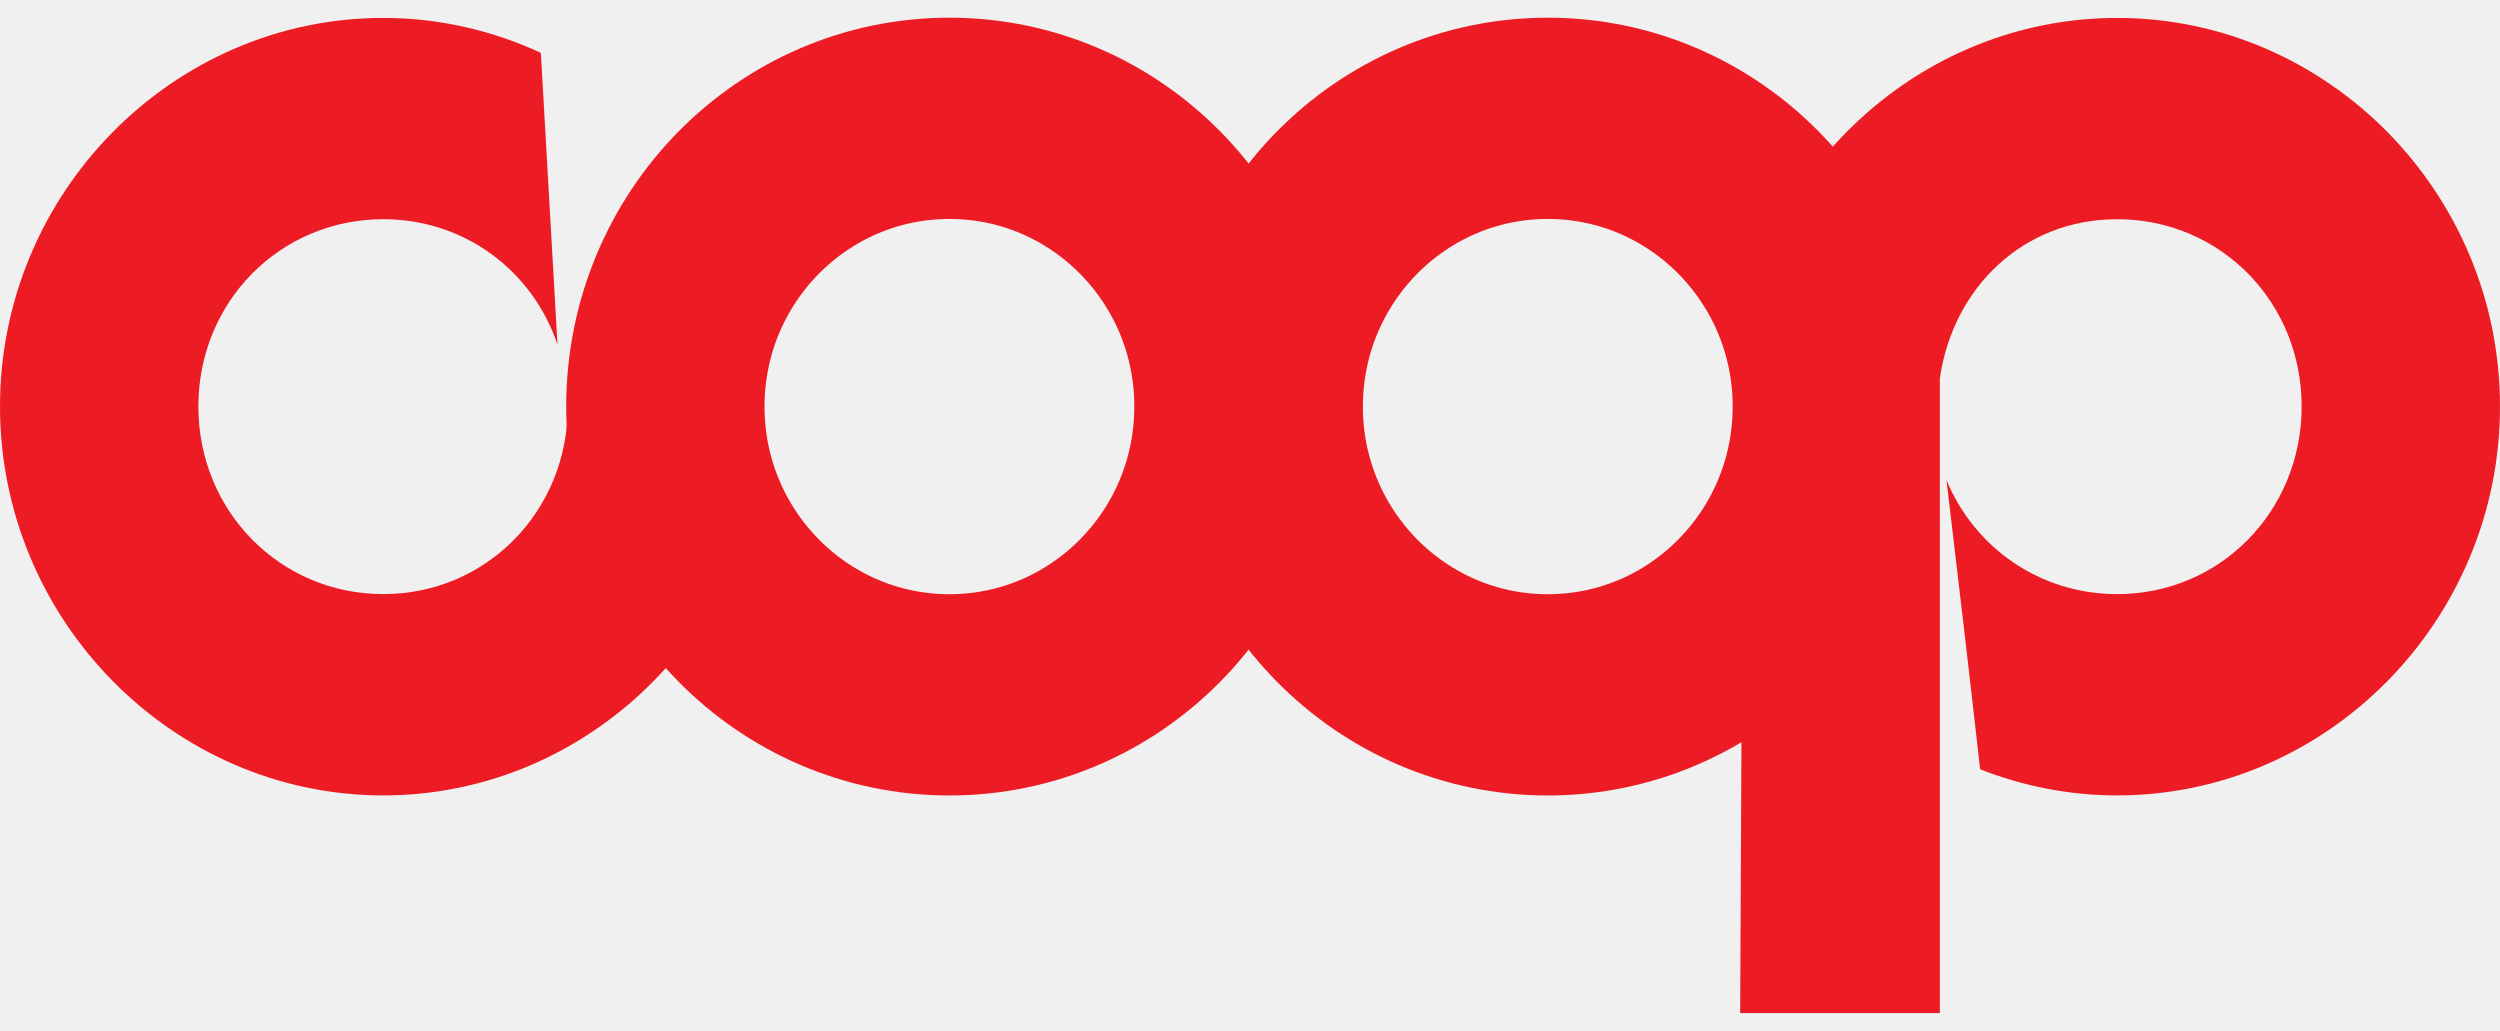
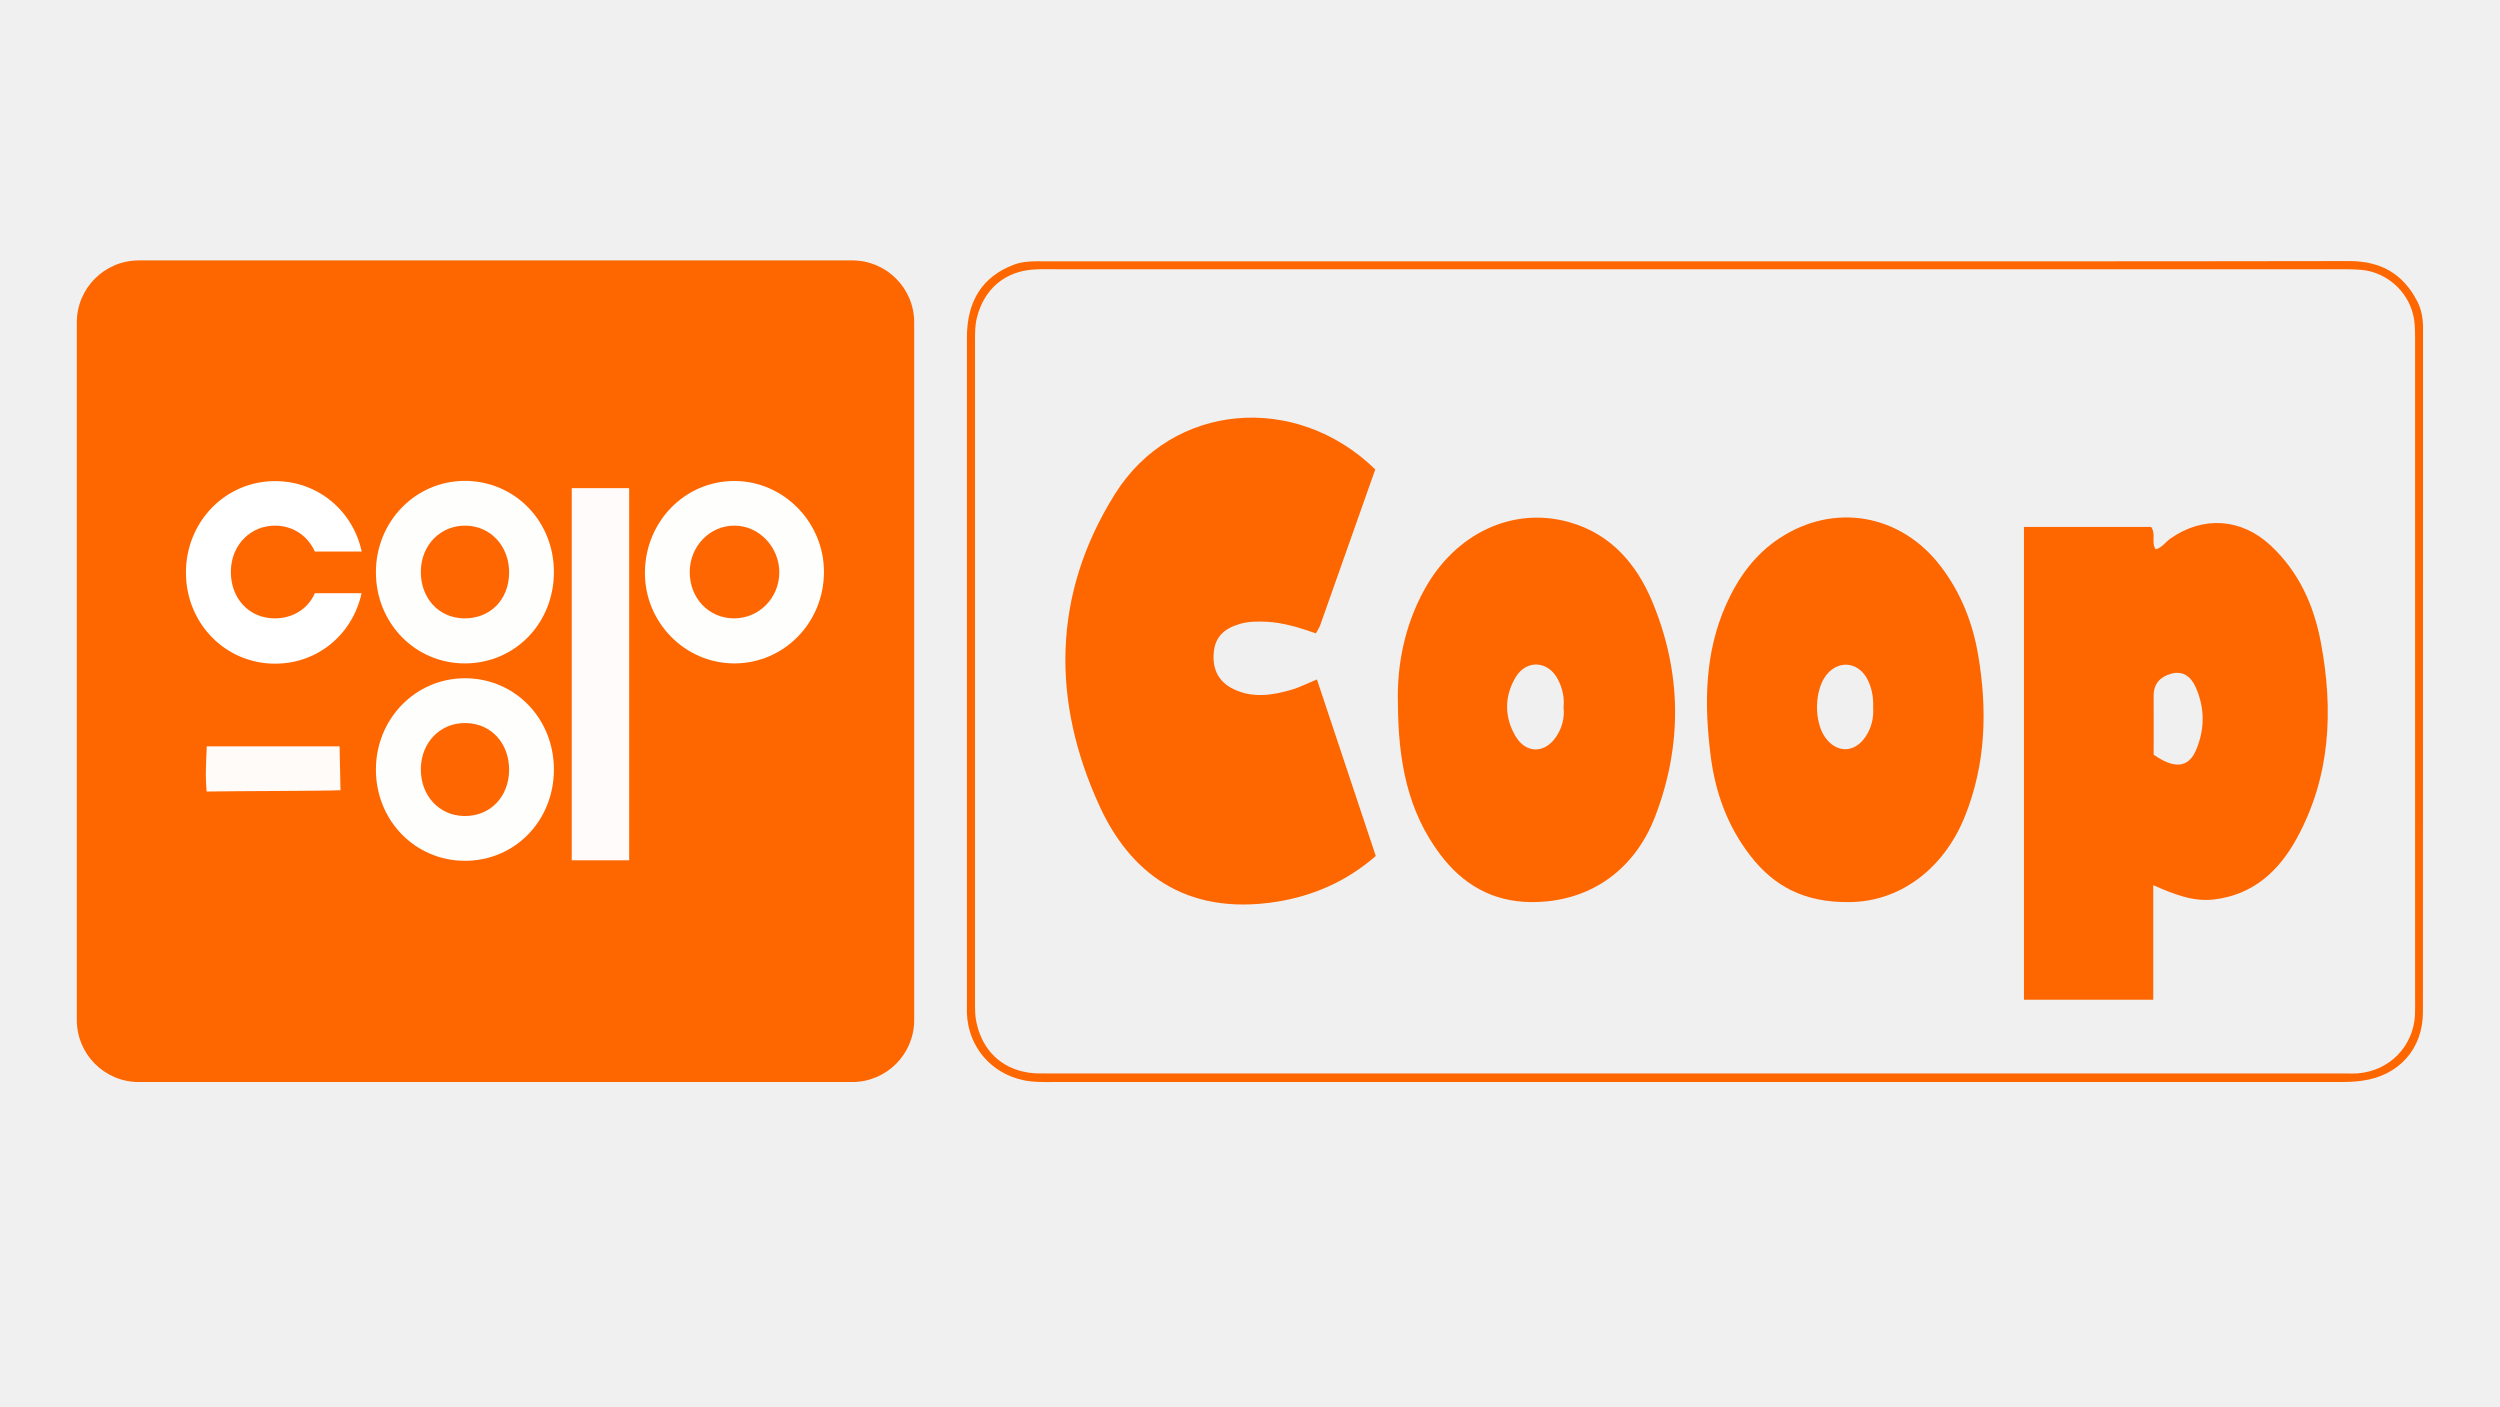
- <svg xmlns="http://www.w3.org/2000/svg" height="1031" viewBox="3.079 3.974 791.829 315.196" width="2500">
-   <path d="m352.29 143.983a23.991 23.991 0 1 1 -47.982 0 23.991 23.991 0 1 1 47.983 0z" fill="none" stroke="#ed1c24" stroke-width="16.751" transform="matrix(3.75014 0 0 3.80561 -737.86 -420.868)" />
-   <path d="m124.475 3.974c-66.658 0-121.396 55.42-121.396 123.064s54.738 123.191 121.396 123.191c62.749 0 114.874-49.28 120.768-111.482l-62.453-14.637c.046.98.125 1.934.125 2.927 0 33.153-25.771 59.432-58.44 59.432-32.67 0-58.566-26.28-58.566-59.432s25.897-59.305 58.566-59.305c25.877 0 47.328 16.398 55.18 39.707l-5.268-92.394c-15.263-7.071-32.127-11.071-49.912-11.071z" fill="#ed1c24" />
-   <path d="m352.29 143.983a23.991 23.991 0 1 1 -47.982 0 23.991 23.991 0 1 1 47.983 0z" fill="none" stroke="#ed1c24" stroke-width="16.751" transform="matrix(3.75014 0 0 3.80561 -927.376 -420.868)" />
-   <path d="m673.639 3.974c-57.399 0-105.981 41.084-118.369 95.693l-1.02 219.503h63.242v-201.04c4.172-28.806 26.47-50.397 56.147-50.397 32.669 0 58.44 26.153 58.44 59.305 0 33.153-25.771 59.432-58.44 59.432-24.502 0-45.228-14.757-54.051-36.142 3.63 30.453 7.236 61.169 10.66 91.63 13.49 5.294 28.142 8.271 43.39 8.271 66.659 0 121.27-55.547 121.27-123.19 0-67.645-54.611-123.065-121.27-123.065z" fill="#ed1c24" />
+ <svg xmlns="http://www.w3.org/2000/svg" version="1.1" id="Ebene_1" x="0px" y="0px" viewBox="0 0 1920 1080" style="enable-background:new 0 0 1920 1080;" xml:space="preserve">
+   <style type="text/css">
+ 	.st0{fill:#FE6600;}
+ 	.st1{fill:#FEFEFD;}
+ 	.st2{fill:#FEFBF9;}
+ 	.st3{fill:#FE6601;}
+ 	.st4{fill:#FFFFFF;}
+ 	.st5{fill:#FEFBFA;}
+ </style>
+   <path class="st0" d="M654.5,831H106.6C80.3,831,59,809.7,59,783.4V247.6c0-26.3,21.3-47.6,47.6-47.6h547.9  c26.3,0,47.6,21.3,47.6,47.6v535.8C702.1,809.7,680.8,831,654.5,831z" />
+   <path class="st1" d="M425.4,439.3c0,39.4-29.9,70.1-68.2,70.2c-38.2,0.1-68.5-30.8-68.5-70c0-39,30.3-70.1,68.3-70.2  C395.3,369.4,425.4,400.1,425.4,439.3z" />
+   <path class="st1" d="M564,509.5c-38,0-69-31.6-68.7-70c0.3-39,30.7-70.1,68.7-70.1c37.8,0,69,31.8,68.8,70.1  C632.7,478.3,602,509.5,564,509.5z" />
+   <path class="st1" d="M357.1,661.1c-38.2,0-68.4-30.9-68.4-70c0-39,30.3-70.2,68.4-70.2c38.3,0,68.3,30.8,68.3,70.1  C425.4,630.3,395.5,661.1,357.1,661.1z" />
+   <path class="st2" d="M261.5,606.9c-12.4,0.6-82.4,0.6-102.8,1c-0.9-11.2-0.8-14.1,0.1-34.7c34.2,0,67.8,0,102,0" />
+   <path class="st0" d="M1856.6,231.7c-10.9-21.4-28.1-31.2-52.4-31.2c-167.3,0.3-334.7,0.2-502,0.2c-166.3,0-332.6,0-498.9,0  c-8.4,0-16.8-0.5-25,2.7c-23.6,9.1-35.7,27.5-35.7,55.8c0,171,0,342.1,0,513.1c0,2.1-0.1,4.2,0,6.3c1.2,25.7,18.8,46,43.9,51.1  c7.3,1.5,14.7,1.3,22.1,1.3c328.9,0,657.8,0,986.6,0c6.3,0,12.7-0.1,18.9-1c28.2-3.8,46.7-24.4,46.7-52.7  c0.1-174.7,0.1-349.5,0.1-524.2C1861,245.6,1860,238.4,1856.6,231.7z M1854.7,779.8c-1.4,23.9-19.5,42.4-43.5,44.5  c-3.7,0.3-7.4,0.1-11.1,0.1c-331.6,0-663.3,0-994.9,0c-5.3,0-10.6,0.2-15.8-0.7c-20.9-3.4-34.8-17.3-39.4-38  c-1.2-5.3-1.2-10.5-1.2-15.7c0-169.5,0-339,0-508.5c0-5.8,0-11.5,1.4-17.3c5.6-22.6,22-36.3,45.1-37.3c6.3-0.3,12.7-0.1,19-0.1  c162.6,0,325.3,0,487.9,0c163.2,0,326.3,0,489.5,0c7.4,0,14.8-0.2,22.2,0.5c20.4,2,37.4,18.3,40.2,38.6c0.8,5.7,0.7,11.6,0.7,17.4  c0,167.9,0,335.9,0,503.8C1854.8,771.4,1854.9,775.6,1854.7,779.8z" />
+   <path class="st3" d="M357.9,403.7c19.2,0.4,33.4,16.1,33.1,36.5c-0.3,20.6-14.7,35-34.7,34.7c-19.4-0.3-33.4-15.6-33.1-36.3  C323.5,418.4,338.5,403.3,357.9,403.7z" />
+   <path class="st3" d="M564.3,403.7c18.7,0.1,34.3,16.5,34.2,36c-0.1,19.6-15.6,35.3-34.9,35.2c-19.4-0.1-34-15.6-33.9-35.8  C529.9,419.3,545.3,403.5,564.3,403.7z" />
+   <path class="st3" d="M357.8,555.3c19.5,0.3,33.4,15.6,33.2,36.4c-0.3,20.6-14.9,35.4-34.6,35c-19.3-0.3-33.5-15.9-33.2-36.4  C323.5,570,338.3,554.9,357.8,555.3z" />
+   <path class="st0" d="M1056.2,360.5c-14.2,40.3-28.2,80-42.3,119.7c-0.7,1.9-1.9,3.6-3.3,6.2c-12.5-4.3-25-8.3-38.1-8.9  c-6.8-0.3-13.7-0.3-20.4,1.7c-12.5,3.7-18.8,10.3-19.9,21.6c-1.3,13.2,3.8,23.1,15.3,28.5c14.8,7.1,29.9,4.7,44.8,0.3  c6-1.8,11.6-4.7,19.1-7.8c15,44.9,29.9,89.7,45.2,135.6c-22.3,19.4-47.9,30.7-76.5,35.2c-71.5,11.2-113-24.6-135.3-72.8  c-37.5-81.1-36.8-163.4,11.5-240.4C900.3,309.1,995.1,301,1056.2,360.5z" />
+   <path class="st0" d="M1782.4,493.3c-5.4-28.7-17-54.3-38.7-74.5c-22.5-20.9-51.8-22.7-76.8-5.2c-3.8,2.6-6.4,7-11.3,8.3  c-3.7-5.2,0.4-11.6-3.5-17.2c-32.1,0-64.5,0-97.7,0c0,121.3,0,241.9,0,363.1c33.3,0,65.7,0,99.3,0c0-29.1,0-57.5,0-88  c16.5,7.3,30.7,12.8,46.6,11c30.1-3.6,49.8-21.7,63.6-46.9C1789.9,596.4,1792.2,545.5,1782.4,493.3z M1686.8,575.5  c-5.8,14.2-16.6,15.4-32.8,4.1c0-14.6,0.1-29.9,0-45.2c-0.1-9.4,5.3-14.8,13.5-17c9.1-2.5,15.2,2.3,18.8,10.4  C1693.4,543.7,1693.3,559.8,1686.8,575.5z" />
+   <path class="st0" d="M1269.1,462.4c-12.1-29.1-31.9-52.4-64-61.4c-43.5-12.2-87.5,8.7-111.2,51.9c-15.7,28.5-21.1,59.3-20.3,87  c0.2,44.8,7.5,83.1,32.4,116.2c17.4,23.2,40.3,36.5,70,36.7c43.3,0.3,78.7-23.1,95.1-65.6C1292.2,572.3,1291.6,516.7,1269.1,462.4z   M1195.4,565.4c-8.7,13.5-23.5,13.7-31.6-0.2c-8.5-14.6-8.5-30.3,0.1-44.9c8.3-14,25.1-13,32.6,1.5c3.4,6.6,5.1,13.7,4.3,21.3  C1201.7,551.1,1199.8,558.7,1195.4,565.4z" />
+   <path class="st0" d="M1519.2,502.9c-4.2-24.8-13.3-47.7-28.6-67.8c-30.6-40.3-81.7-49.4-123.7-21.9c-19.1,12.5-32,30.4-41.2,51  c-16.7,37.4-16.9,76.7-11.9,116.4c3.6,28.2,13,54.2,30.7,76.9c17.9,23,41,35.7,75.7,35.3c37.4-0.1,71.9-24,88.7-65.5  C1525.2,587,1526.4,545.2,1519.2,502.9z M1432.8,565.7c-8.4,12.7-22.3,12.9-31,0.7c-8.7-12.2-8.4-35.8,0.6-47.7  c8.8-11.6,23.8-10.8,31.1,1.8c4,6.9,5.4,14.7,5.1,22.9C1439.1,551.4,1437.3,559,1432.8,565.7z" />
+   <path class="st4" d="M210.4,474.9c-19.4-0.3-33.4-15.6-33.1-36.3c0.3-20.2,15.3-35.3,34.7-34.9c13.5,0.3,24.5,8.1,29.8,19.9h36  c-6.8-31.4-33.7-54.2-66.7-54.1c-38,0-68.3,31.2-68.3,70.2c0,39.1,30.3,70,68.5,70c32.9,0,59.5-22.7,66.4-54.1h-35.9  C236.5,467.6,224.9,475.1,210.4,474.9z" />
+   <rect x="439.1" y="374.9" class="st5" width="44.1" height="285.8" />
</svg>
